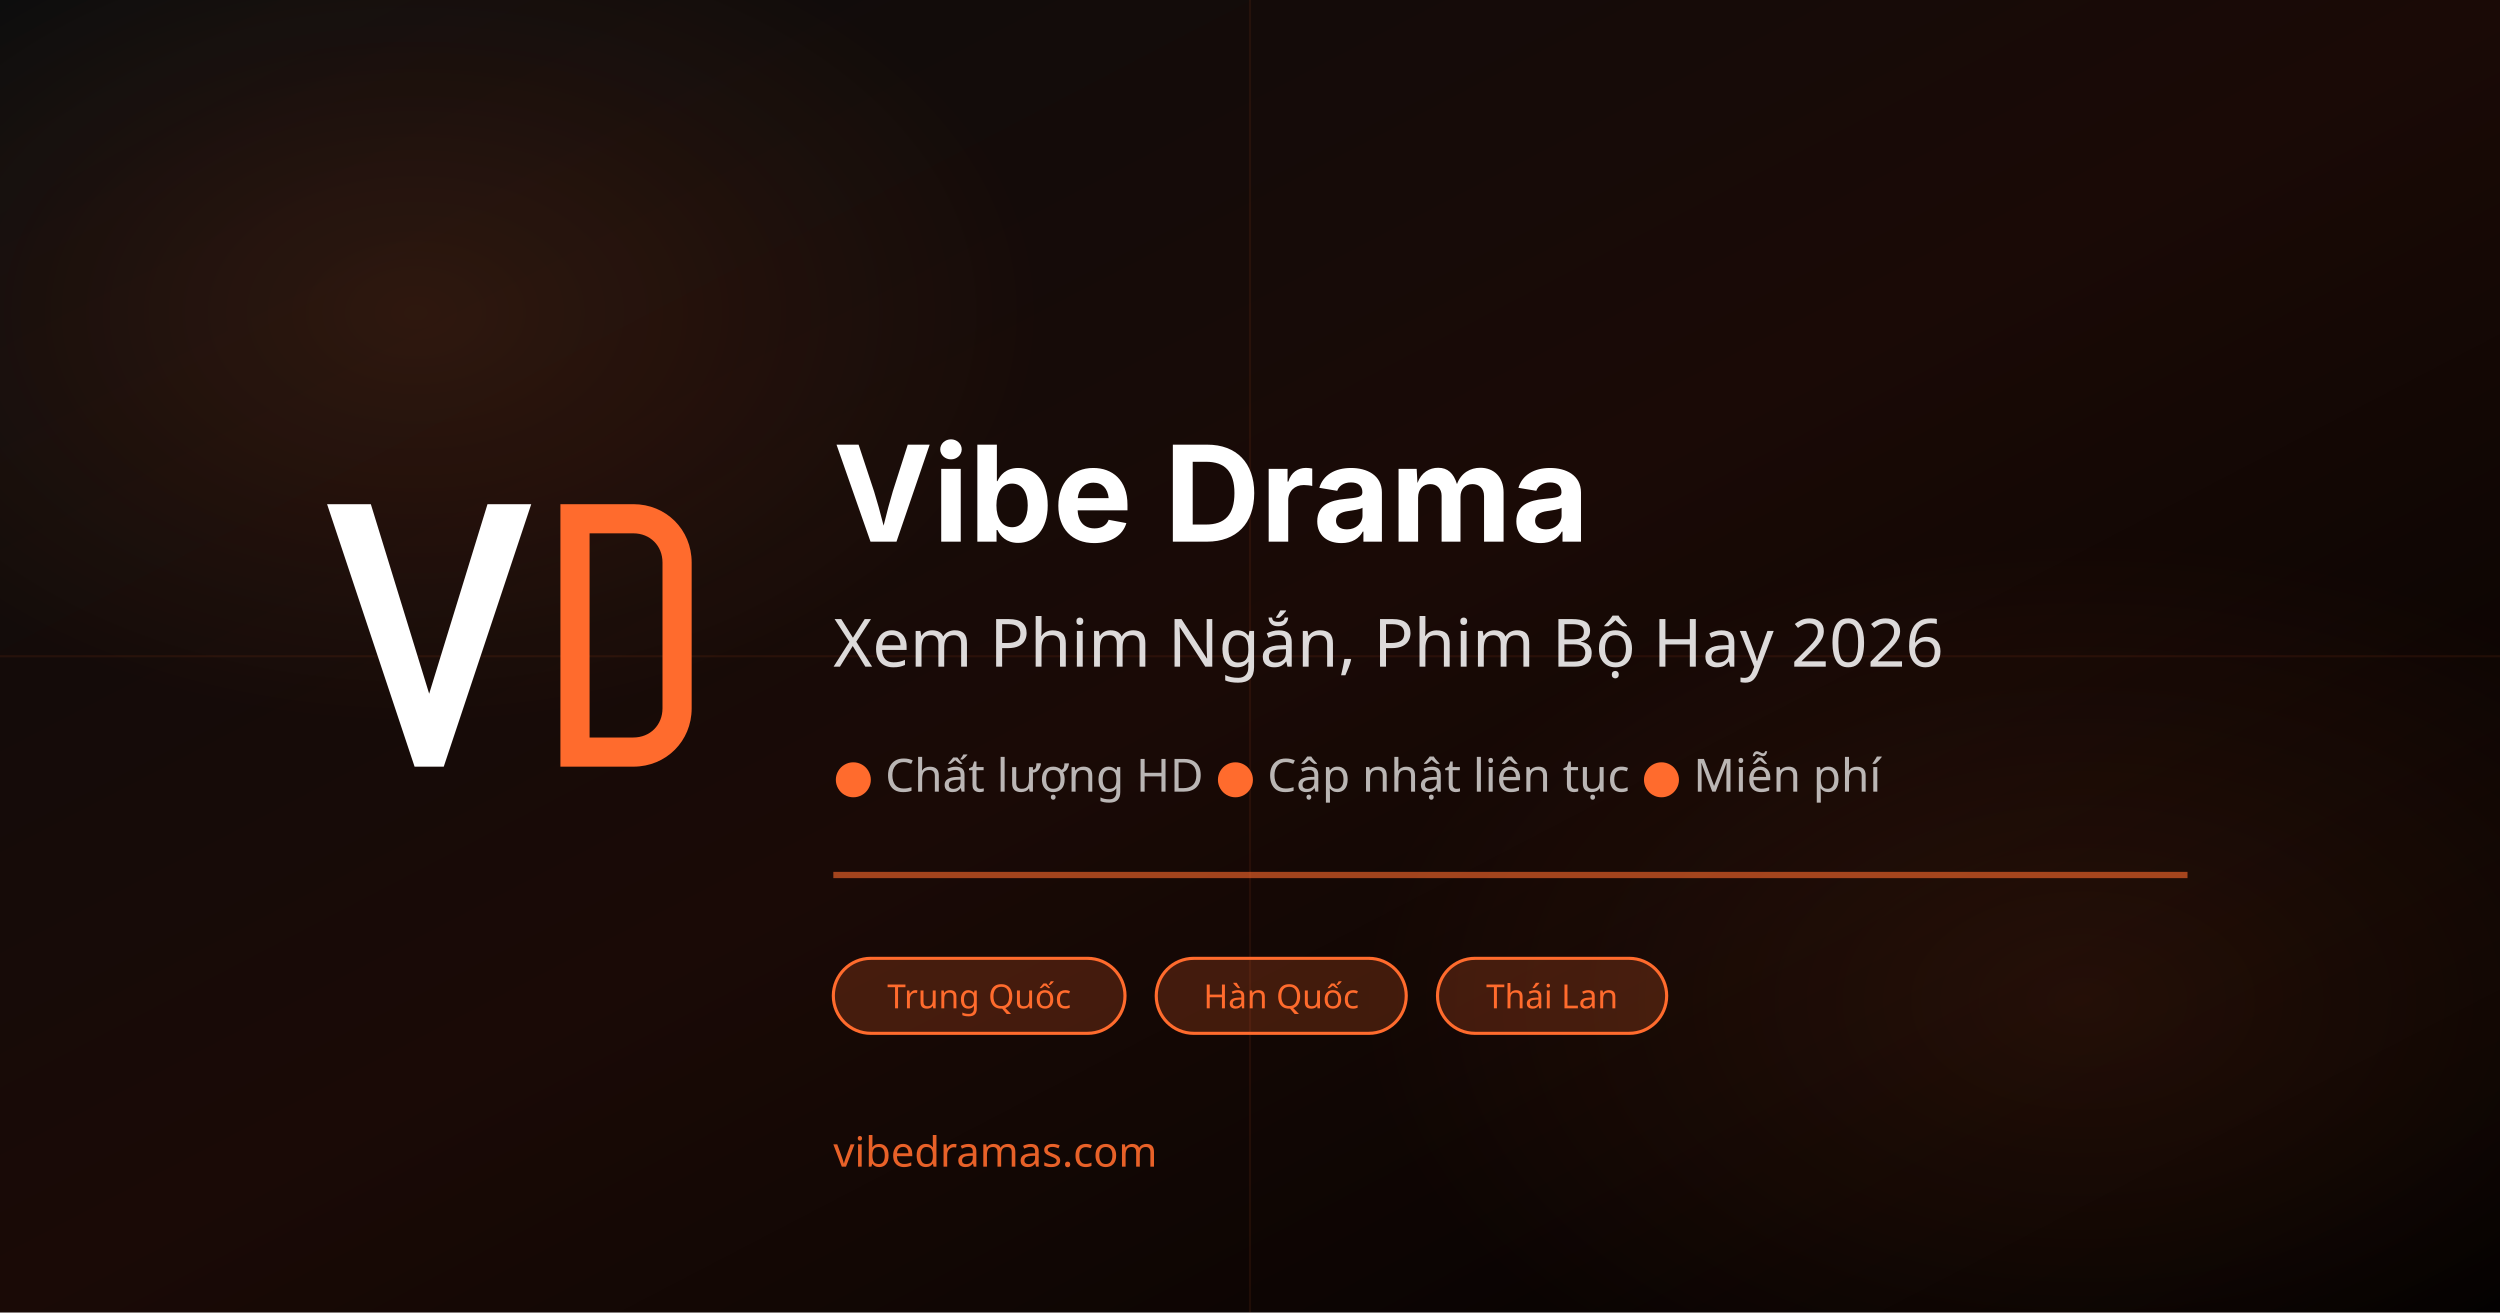
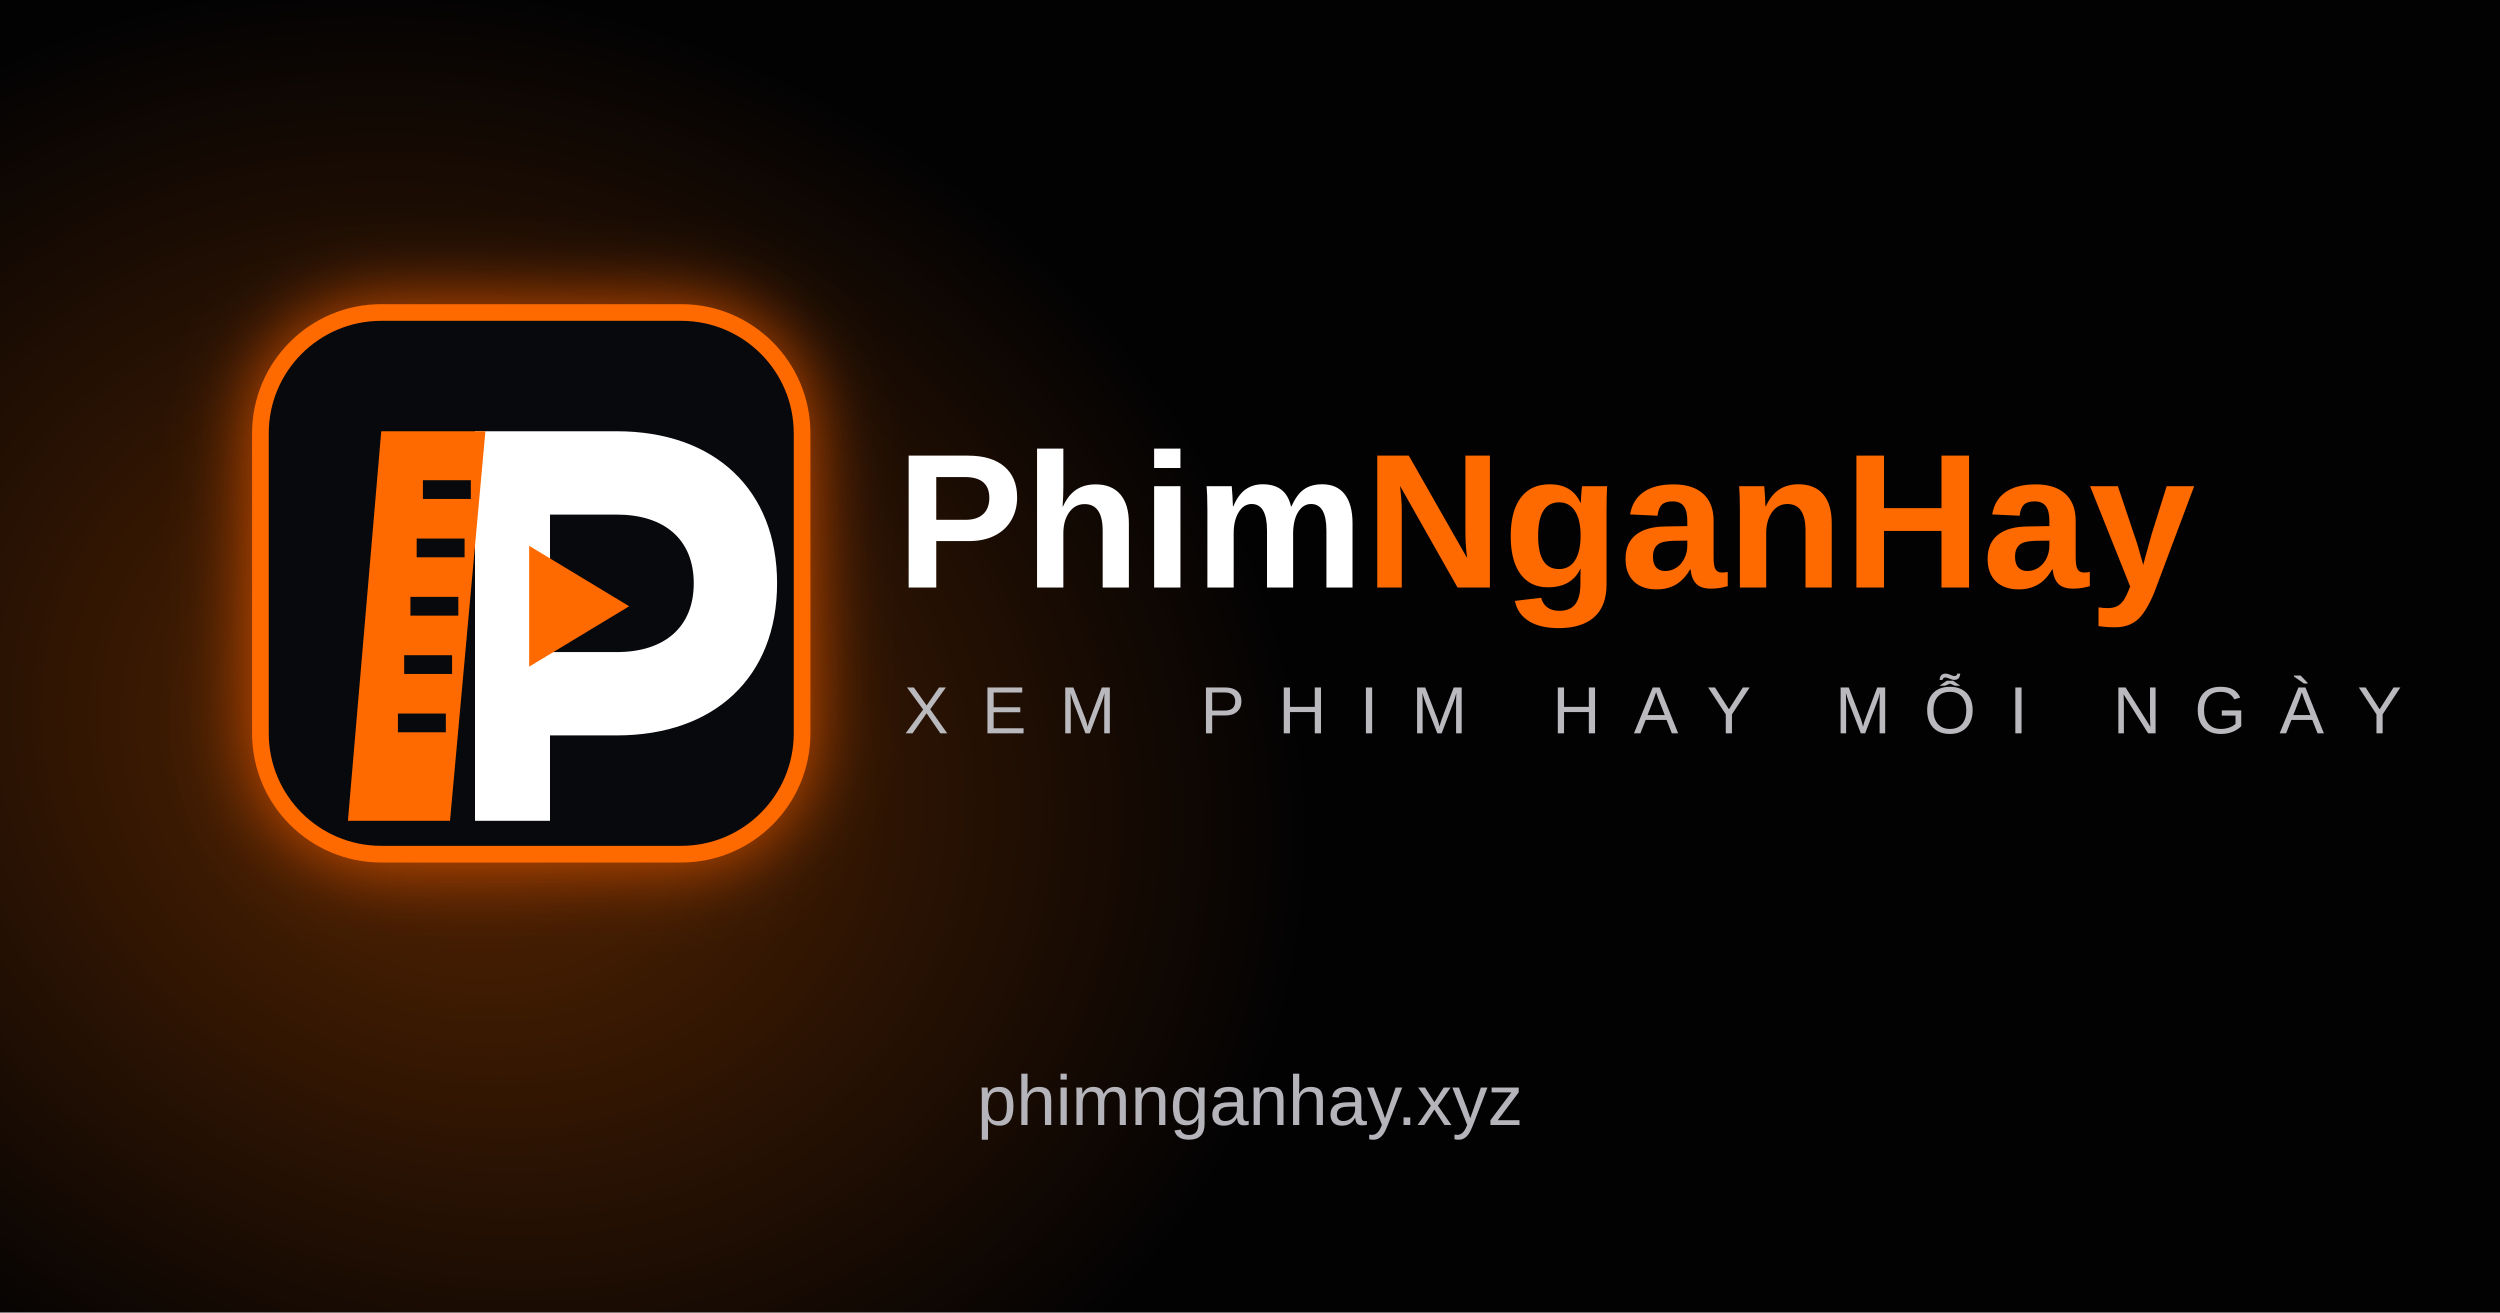
- <svg xmlns="http://www.w3.org/2000/svg" width="1200" height="630">
+ <svg xmlns="http://www.w3.org/2000/svg" width="1200" height="630" viewBox="0 0 1200 630" fill="none">
  <defs>
-     <linearGradient id="bgGrad" x1="0%" y1="0%" x2="100%" y2="100%">
-       <stop offset="0%" style="stop-color:#0D0D0D;stop-opacity:1" />
-       <stop offset="50%" style="stop-color:#1A0A06;stop-opacity:1" />
-       <stop offset="100%" style="stop-color:#000000;stop-opacity:1" />
-     </linearGradient>
-     <radialGradient id="glow" cx="50%" cy="50%">
-       <stop offset="0%" style="stop-color:#FF6B2D;stop-opacity:0.3" />
-       <stop offset="100%" style="stop-color:#FF6B2D;stop-opacity:0" />
+     <radialGradient id="leftGlow" cx="0" cy="0" r="1" gradientUnits="userSpaceOnUse" gradientTransform="translate(220 360) rotate(23) scale(420 360)">
+       <stop stop-color="#FF6A00" stop-opacity="0.34" />
+       <stop offset="1" stop-color="#FF6A00" stop-opacity="0" />
    </radialGradient>
+     <filter id="softGlow" x="-25%" y="-25%" width="150%" height="150%" color-interpolation-filters="sRGB">
+       <feGaussianBlur stdDeviation="18" result="blur" />
+       <feColorMatrix in="blur" type="matrix" values="1 0 0 0 1 0 0 0 0 0.38 0 0 0 0 0 0 0 0 0.8 0" />
+       <feMerge>
+         <feMergeNode />
+         <feMergeNode in="SourceGraphic" />
+       </feMerge>
+     </filter>
  </defs>
-   <rect width="1200" height="630" fill="url(#bgGrad)" />
-   <ellipse cx="200" cy="150" rx="300" ry="200" fill="url(#glow)" opacity="0.4" />
-   <ellipse cx="1000" cy="480" rx="350" ry="220" fill="url(#glow)" opacity="0.35" />
-   <line x1="0" y1="315" x2="1200" y2="315" stroke="rgba(255,107,45,0.08)" stroke-width="1" />
-   <line x1="600" y1="0" x2="600" y2="630" stroke="rgba(255,107,45,0.08)" stroke-width="1" />
-   <g transform="translate(150, 200) scale(0.35)">
-     <path d="M80 120 L160 380 L240 120 L300 120 L180 480 L140 480 L20 120 Z" fill="#FFFFFF" />
-     <path d="M340 120 L440 120 C485 120 520 155 520 200 L520 400 C520 445 485 480 440 480 L340 480 Z M380 160 L380 440 L440 440 C463 440 480 423 480 400 L480 200 C480 177 463 160 440 160 Z" fill="#FF6B2D" />
+   <rect width="1200" height="630" fill="#020203" />
+   <rect width="1200" height="630" fill="url(#leftGlow)" />
+   <g transform="translate(125 150)">
+     <rect x="0" y="0" width="260" height="260" rx="58" fill="#08090D" stroke="#FF6A00" stroke-width="8" filter="url(#softGlow)" />
+     <path d="M103 57H171C218 57 248 85 248 130C248 175 218 203 171 203H139V244H103V57Z" fill="white" />
+     <path d="M139 97H171C194 97 208 109 208 130C208 151 194 163 171 163H139V97Z" fill="#08090D" />
+     <path d="M58 57H108L91 244H42L58 57Z" fill="#FF6A00" />
+     <path d="M78 85H101M75 113H98M72 141H95M69 169H92M66 197H89" stroke="#08090D" stroke-width="9" />
+     <path d="M129 112L177 141L129 170V112Z" fill="#FF6A00" />
  </g>
-   <text x="400" y="260" font-family="system-ui, -apple-system, sans-serif" font-size="64" font-weight="bold" fill="white">
-     Vibe Drama
+   <text x="430" y="282" font-family="Arial, Helvetica, sans-serif" font-size="92" font-weight="800" fill="#FFFFFF">Phim<tspan fill="#FF6A00">NganHay</tspan>
  </text>
-   <text x="400" y="320" font-family="system-ui, sans-serif" font-size="32" fill="rgba(255,255,255,0.85)">
-     Xem Phim Ngắn, Phim Bộ Hay 2026
-   </text>
-   <text x="400" y="380" font-family="system-ui, sans-serif" font-size="22" fill="rgba(255,255,255,0.7)">
-     <tspan fill="#FF6B2D">●</tspan> Chất lượng HD  
-     <tspan fill="#FF6B2D">●</tspan> Cập nhật liên tục  
-     <tspan fill="#FF6B2D">●</tspan> Miễn phí
-   </text>
-   <line x1="400" y1="420" x2="1050" y2="420" stroke="#FF6B2D" stroke-width="3" opacity="0.6" />
-   <g transform="translate(400, 460)">
-     <rect x="0" y="0" width="140" height="36" rx="18" fill="rgba(255,107,45,0.2)" stroke="#FF6B2D" stroke-width="1.5" />
-     <text x="70" y="24" font-family="system-ui, sans-serif" font-size="16" fill="#FF6B2D" text-anchor="middle">Trung Quốc</text>
-     <rect x="155" y="0" width="120" height="36" rx="18" fill="rgba(255,107,45,0.2)" stroke="#FF6B2D" stroke-width="1.5" />
-     <text x="215" y="24" font-family="system-ui, sans-serif" font-size="16" fill="#FF6B2D" text-anchor="middle">Hàn Quốc</text>
-     <rect x="290" y="0" width="110" height="36" rx="18" fill="rgba(255,107,45,0.2)" stroke="#FF6B2D" stroke-width="1.5" />
-     <text x="345" y="24" font-family="system-ui, sans-serif" font-size="16" fill="#FF6B2D" text-anchor="middle">Thái Lan</text>
-   </g>
-   <text x="400" y="560" font-family="system-ui, sans-serif" font-size="20" fill="rgba(255,107,45,0.9)" font-weight="500">
-     vibedramas.com
-   </text>
+   <text x="434" y="352" font-family="Arial, Helvetica, sans-serif" font-size="32" font-weight="500" letter-spacing="16" fill="#B9B9BE">XEM PHIM HAY MỖI NGÀY</text>
+   <text x="600" y="540" text-anchor="middle" font-family="Arial, Helvetica, sans-serif" font-size="34" fill="#B4B4BA">phimnganhay.xyz</text>
</svg>
